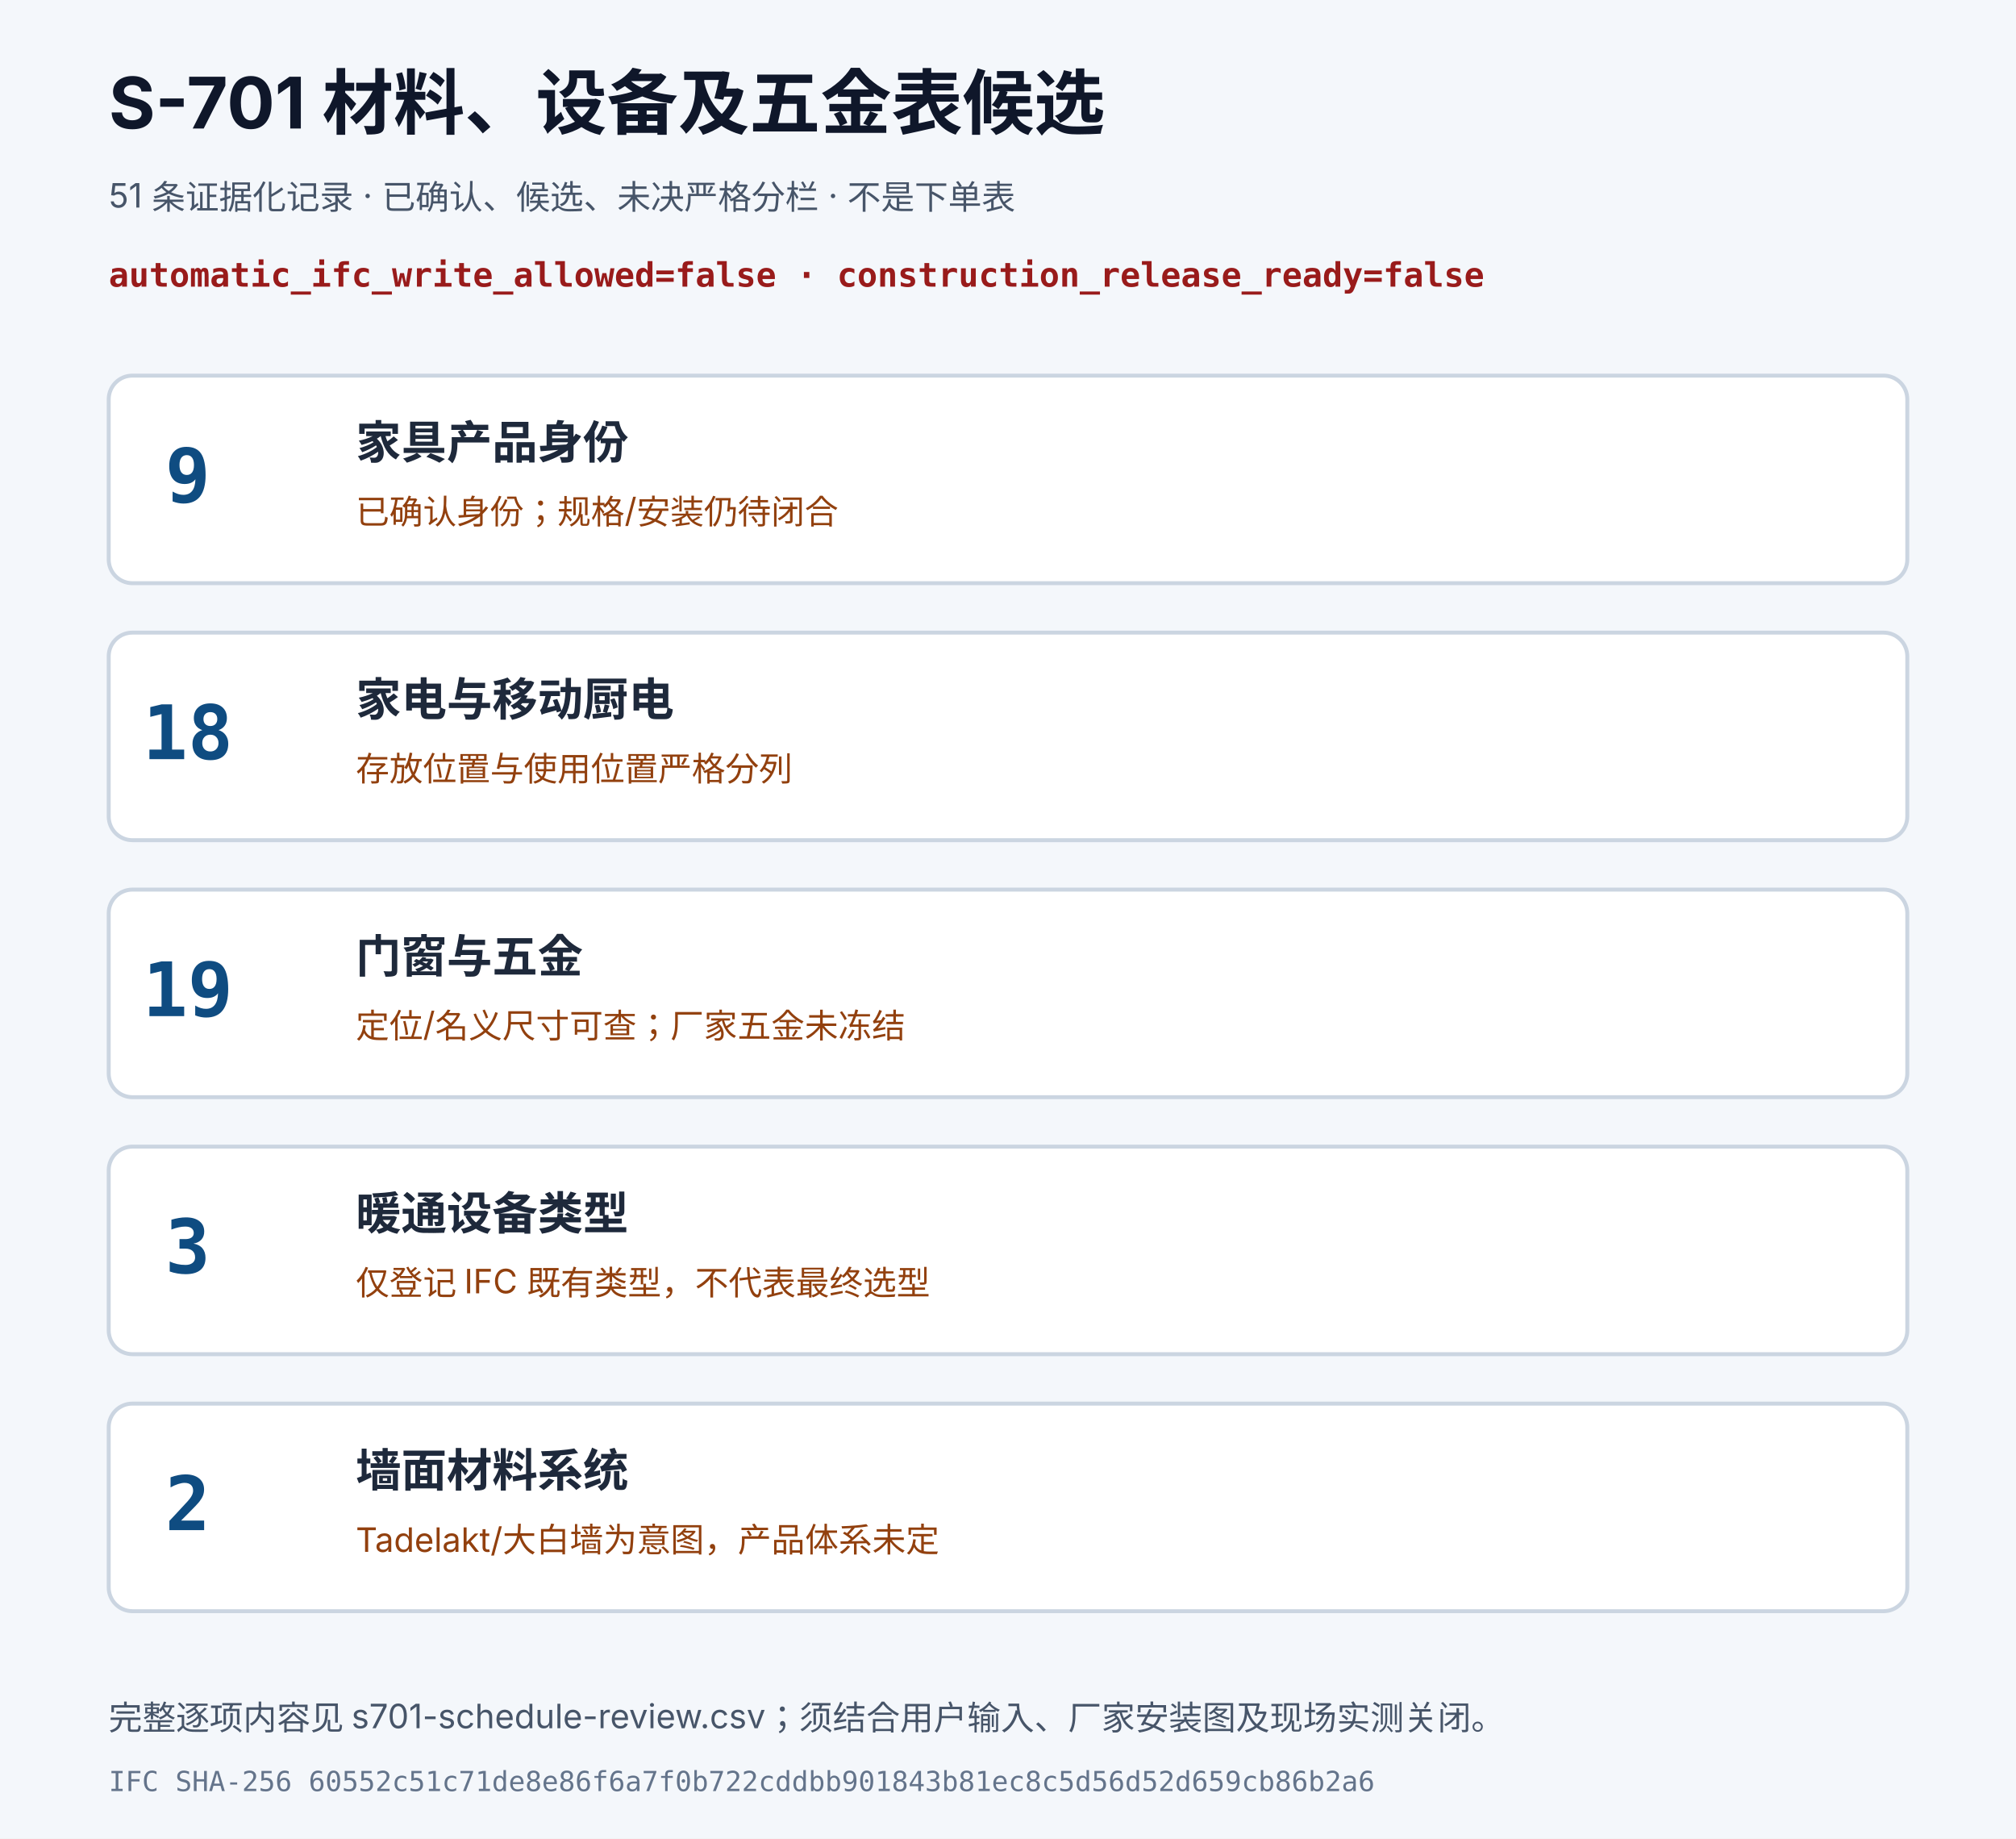
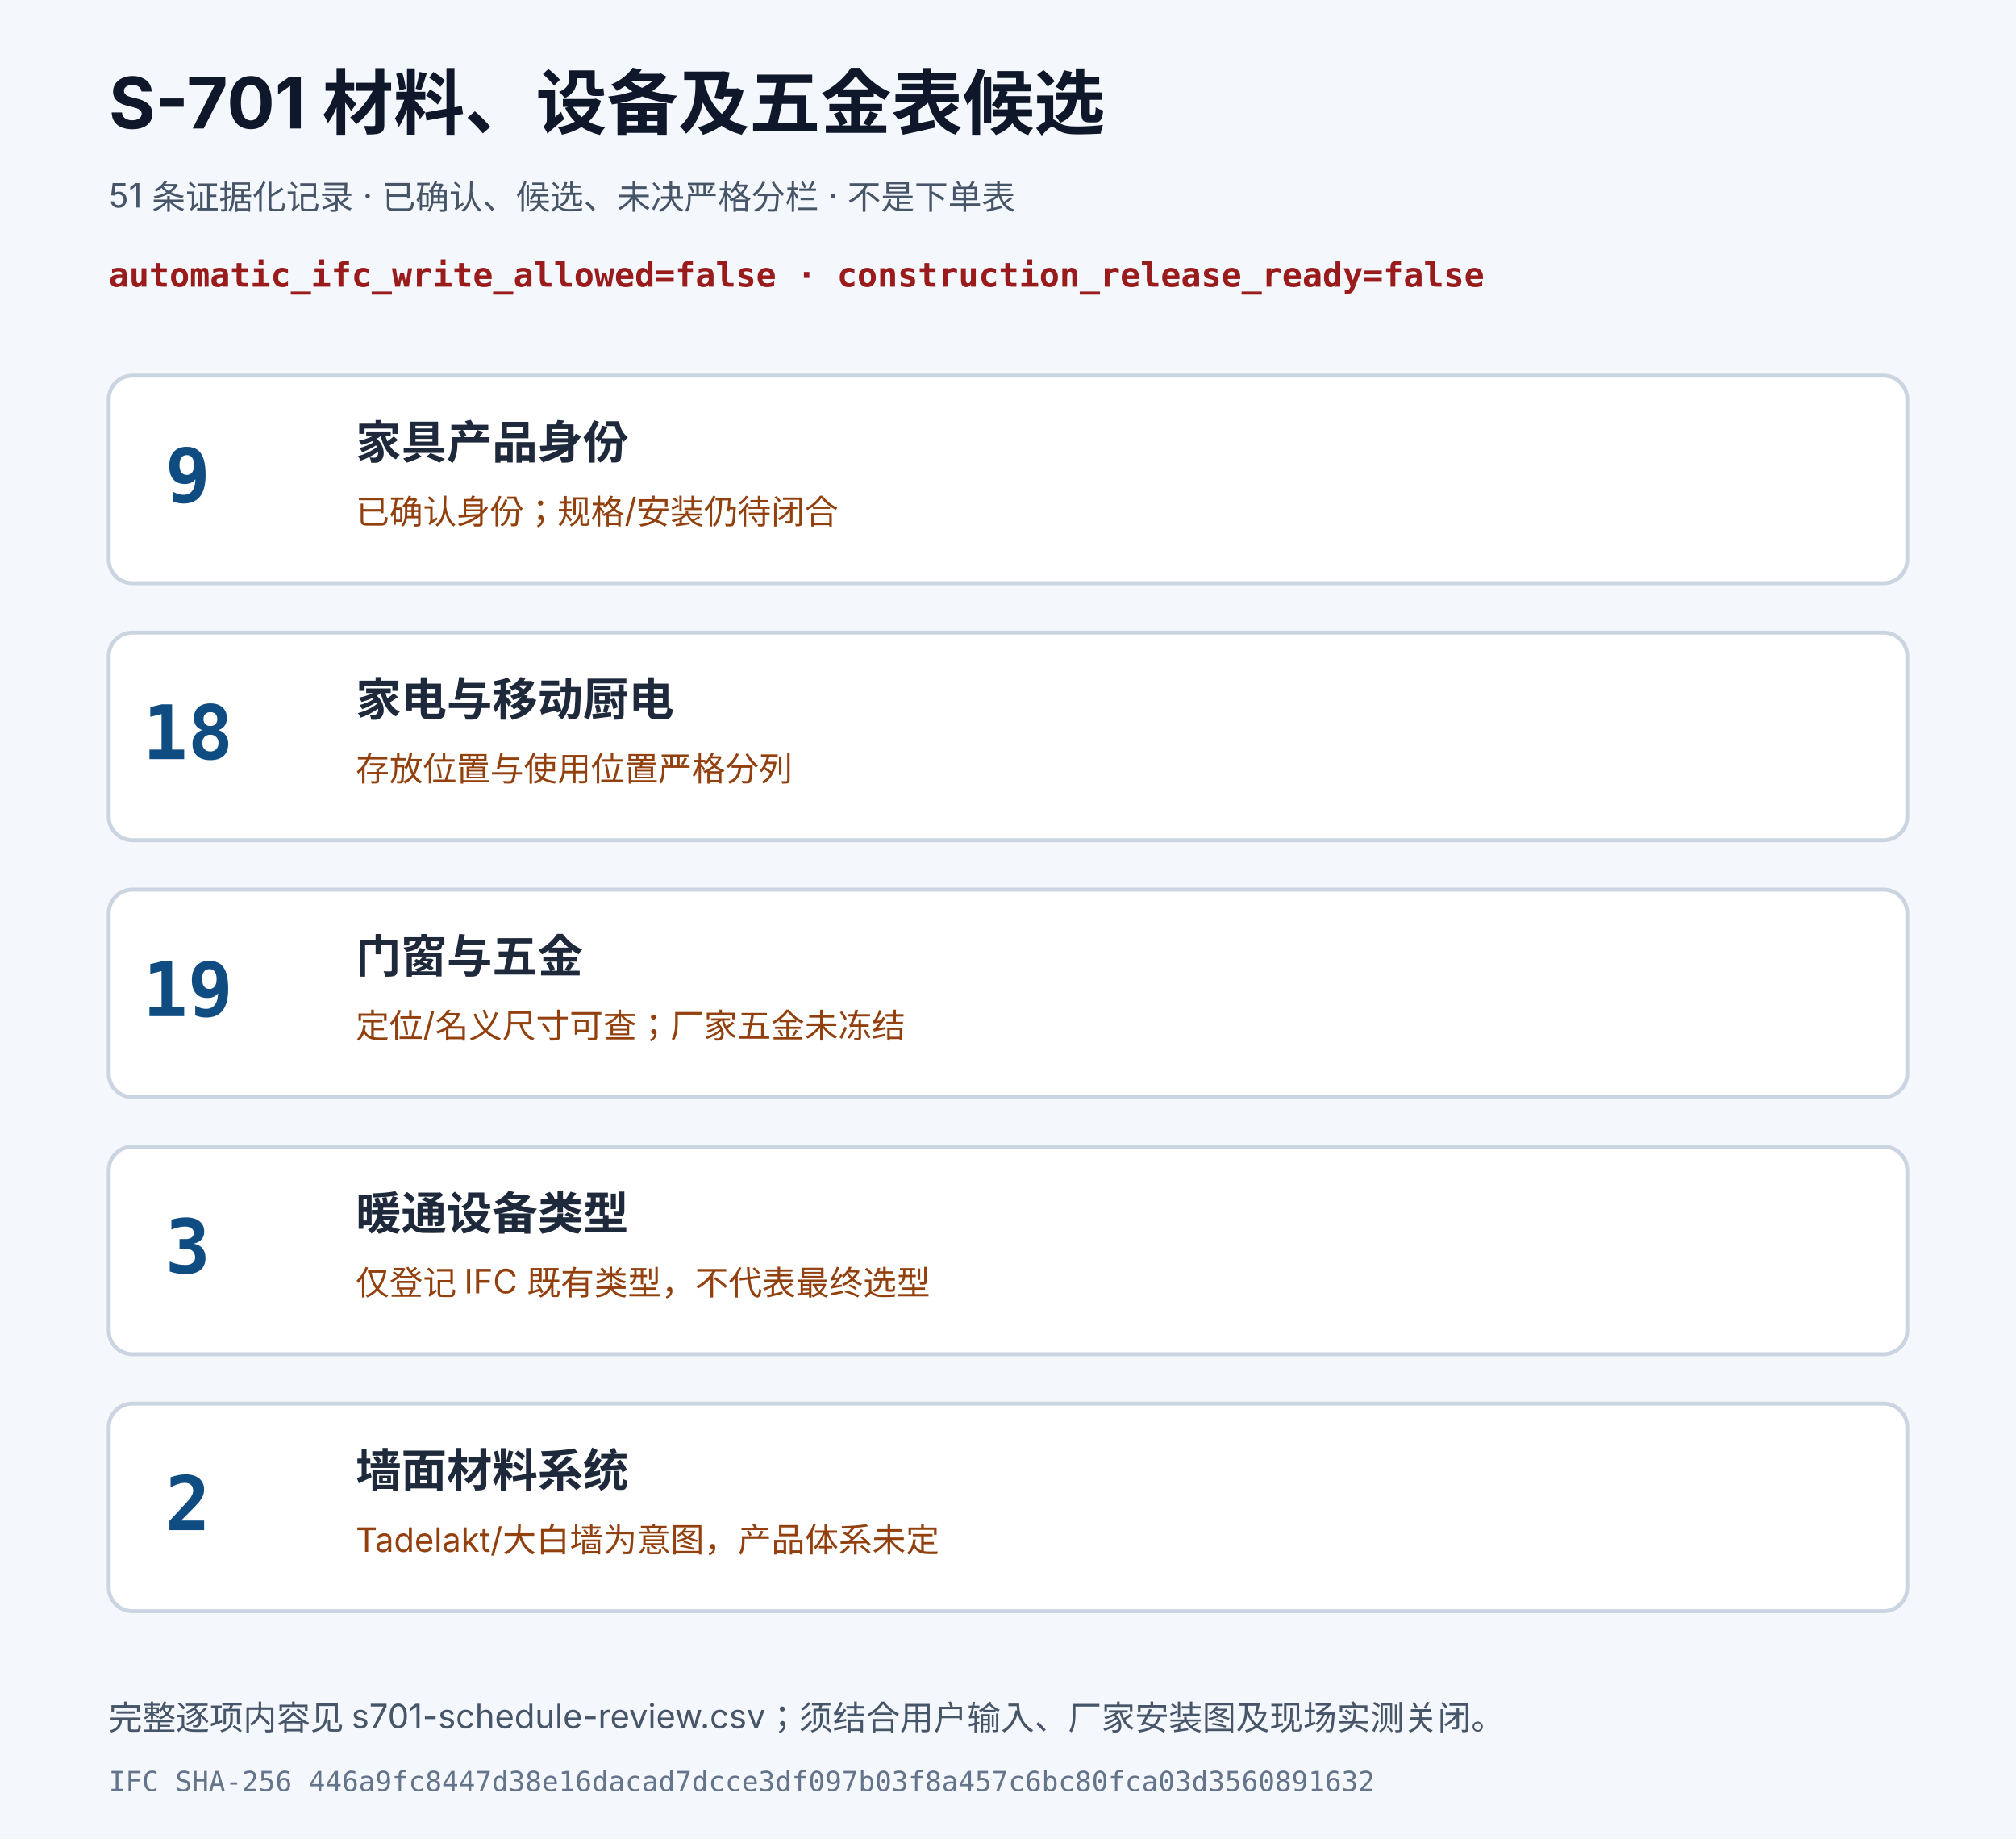
<svg xmlns="http://www.w3.org/2000/svg" width="1020" height="930" viewBox="0 0 1020 930">
  <style>
.bg{fill:#f4f7fb}.card{fill:#fff;stroke:#cbd5e1;stroke-width:2}.title{font:700 36px -apple-system,"PingFang SC",sans-serif;fill:#0f172a}
.meta{font:17px -apple-system,"PingFang SC",sans-serif;fill:#475569}.count{font:700 38px ui-monospace,monospace;fill:#0f4c81;text-anchor:middle}
.section{font:700 23px -apple-system,"PingFang SC",sans-serif;fill:#1e293b}.note{font:17px -apple-system,"PingFang SC",sans-serif;fill:#92400e}
.gate{font:700 17px ui-monospace,monospace;fill:#991b1b}.footer{font:14px ui-monospace,monospace;fill:#64748b}
</style>
  <rect class="bg" width="1020" height="930" />
  <text class="title" x="55" y="65">S-701 材料、设备及五金表候选</text>
  <text class="meta" x="55" y="105">51 条证据化记录 · 已确认、候选、未决严格分栏 · 不是下单表</text>
  <text class="gate" x="55" y="145">automatic_ifc_write_allowed=false · construction_release_ready=false</text>
  <rect class="card" x="55" y="190" width="910" height="105" rx="12" />
  <text class="count" x="95" y="254">9</text>
  <text class="section" x="180" y="232">家具产品身份</text>
  <text class="note" x="180" y="265">已确认身份；规格/安装仍待闭合</text>
  <rect class="card" x="55" y="320" width="910" height="105" rx="12" />
  <text class="count" x="95" y="384">18</text>
  <text class="section" x="180" y="362">家电与移动厨电</text>
  <text class="note" x="180" y="395">存放位置与使用位置严格分列</text>
  <rect class="card" x="55" y="450" width="910" height="105" rx="12" />
  <text class="count" x="95" y="514">19</text>
  <text class="section" x="180" y="492">门窗与五金</text>
  <text class="note" x="180" y="525">定位/名义尺寸可查；厂家五金未冻结</text>
  <rect class="card" x="55" y="580" width="910" height="105" rx="12" />
  <text class="count" x="95" y="644">3</text>
  <text class="section" x="180" y="622">暖通设备类型</text>
  <text class="note" x="180" y="655">仅登记 IFC 既有类型，不代表最终选型</text>
  <rect class="card" x="55" y="710" width="910" height="105" rx="12" />
  <text class="count" x="95" y="774">2</text>
  <text class="section" x="180" y="752">墙面材料系统</text>
  <text class="note" x="180" y="785">Tadelakt/大白墙为意图，产品体系未定</text>
  <text class="meta" x="55" y="875">完整逐项内容见 s701-schedule-review.csv；须结合用户输入、厂家安装图及现场实测关闭。</text>
-   <text class="footer" x="55" y="906">IFC SHA-256 60552c51c71de8e86f6a7f0b722cddbb901843b81ec8c5d56d52d659cb86b2a6</text>
+   <text class="footer" x="55" y="906">IFC SHA-256 446a9fc8447d38e16dacad7dcce3df097b03f8a457c6bc80fca03d3560891632</text>
</svg>
